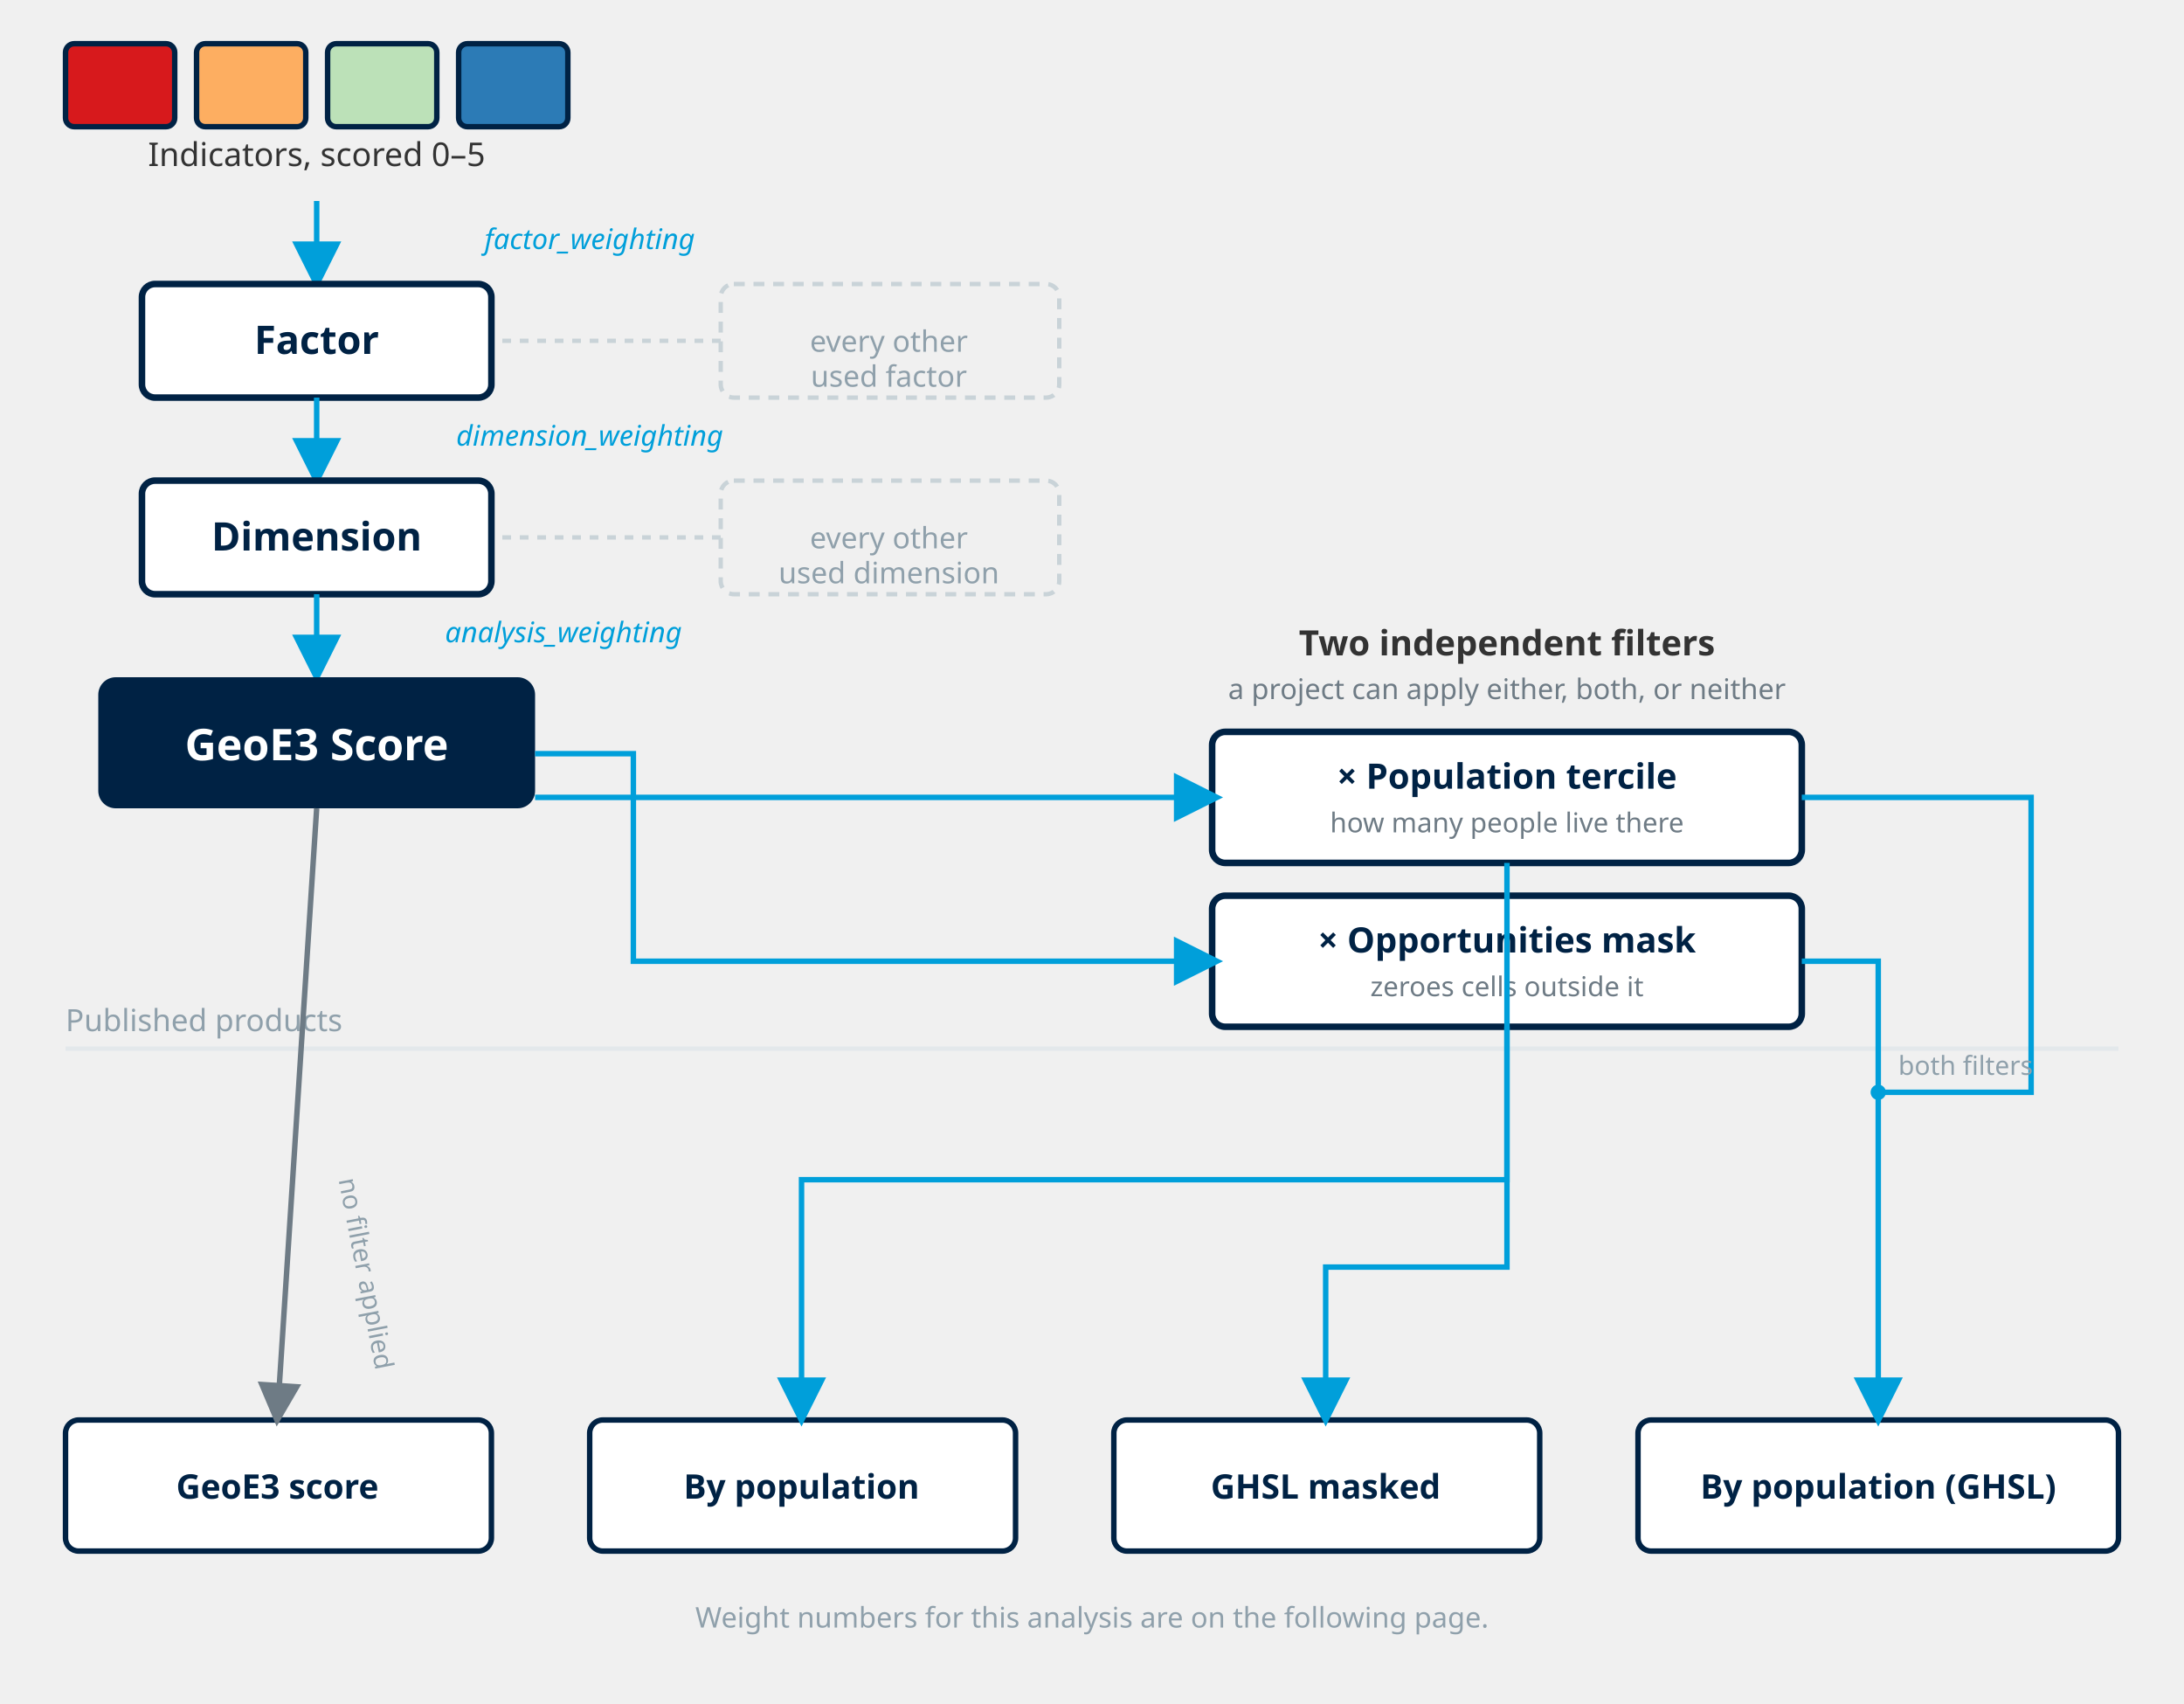
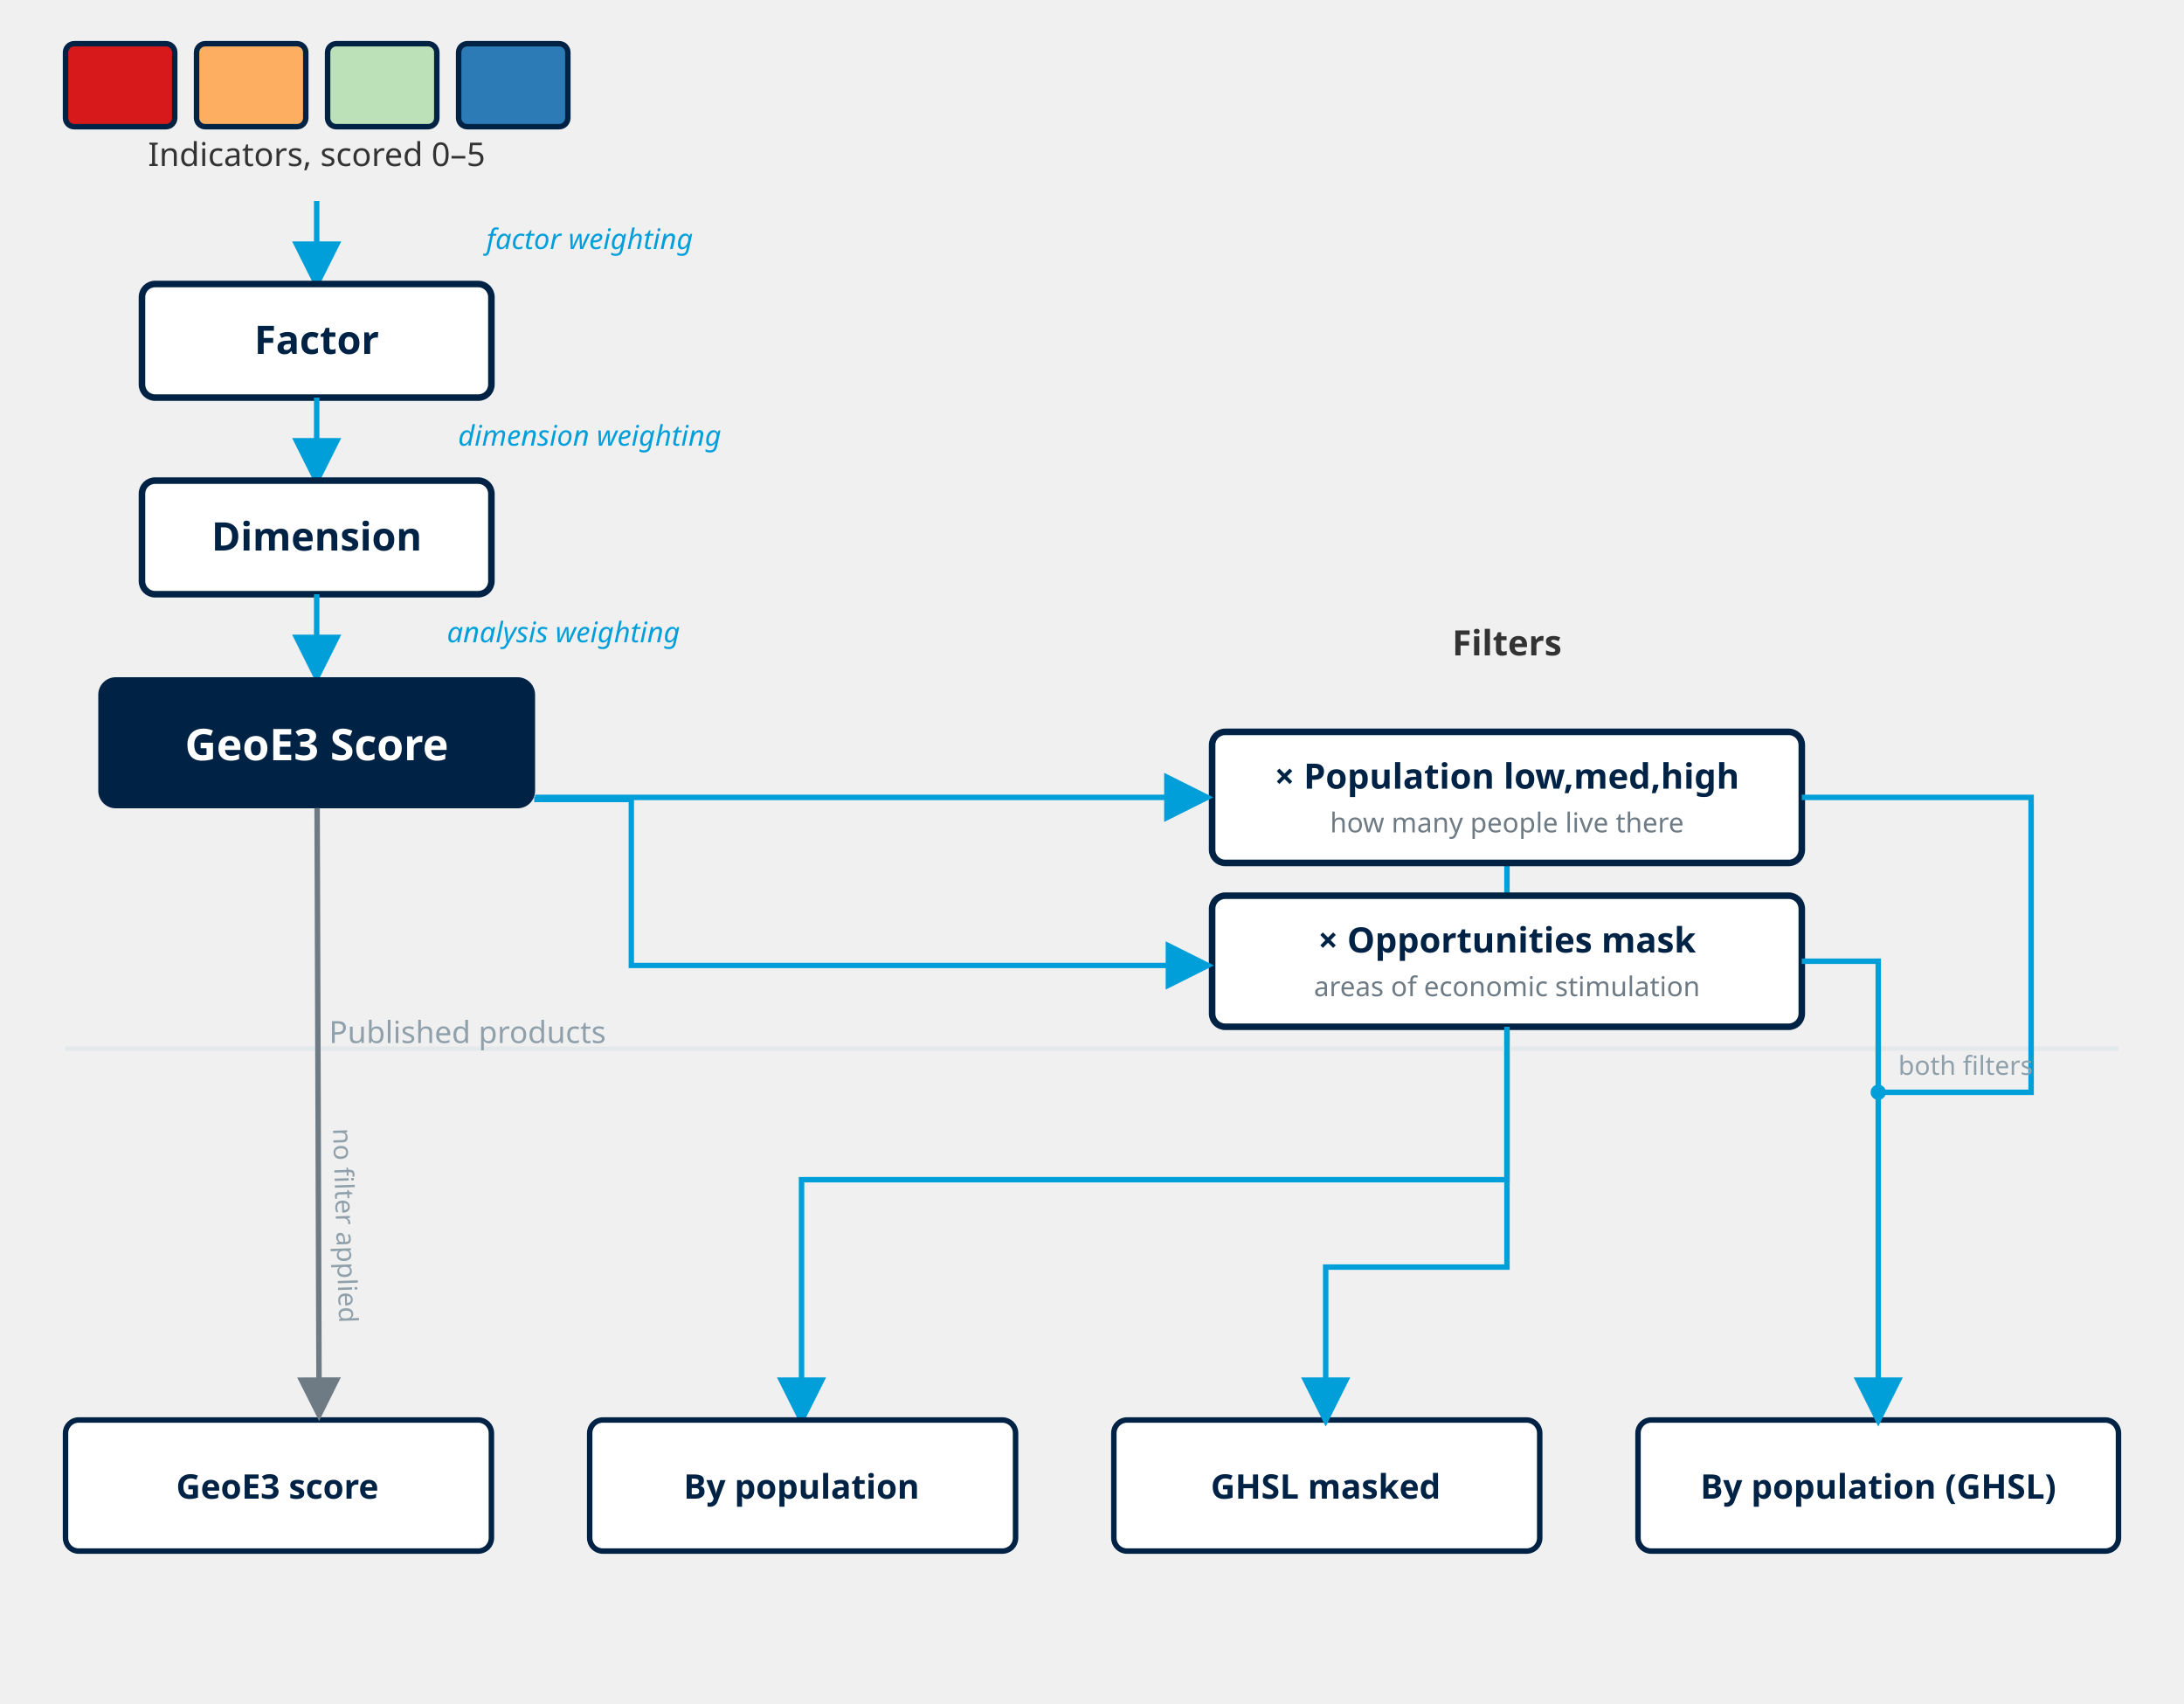
- <svg xmlns="http://www.w3.org/2000/svg" viewBox="0 0 1000 780">
-   <defs>
+ <svg xmlns="http://www.w3.org/2000/svg" viewBox="0 0 1000 780" version="1.1" id="svg33">
+   <path d="M690 395 L690 540 L367 540 L367 648" stroke="#009FDA" stroke-width="2.5" fill="none" marker-end="url(#pl_arrow)" id="path29" />
+   <defs id="defs2">
    <marker id="pl_arrow" markerWidth="9" markerHeight="9" refX="7" refY="4.5" orient="auto">
-       <path d="M0,0 L9,4.5 L0,9 Z" fill="#009FDA" />
+       <path d="M0,0 L9,4.5 L0,9 Z" fill="#009FDA" id="path1" />
    </marker>
    <marker id="pl_arrow_grey" markerWidth="8" markerHeight="8" refX="6" refY="4" orient="auto">
-       <path d="M0,0 L8,4 L0,8 Z" fill="#6E7B85" />
+       <path d="M0,0 L8,4 L0,8 Z" fill="#6E7B85" id="path2" />
    </marker>
  </defs>
-   <g stroke="#002244" stroke-width="2.5">
-     <rect x="30" y="20" width="50" height="38" rx="4" fill="#d7191c" />
-     <rect x="90" y="20" width="50" height="38" rx="4" fill="#fdae61" />
-     <rect x="150" y="20" width="50" height="38" rx="4" fill="#bce1b8" />
-     <rect x="210" y="20" width="50" height="38" rx="4" fill="#2c7bb6" />
+   <g stroke="#002244" stroke-width="2.5" id="g5">
+     <rect x="30" y="20" width="50" height="38" rx="4" fill="#d7191c" id="rect2" />
+     <rect x="90" y="20" width="50" height="38" rx="4" fill="#fdae61" id="rect3" />
+     <rect x="150" y="20" width="50" height="38" rx="4" fill="#bce1b8" id="rect4" />
+     <rect x="210" y="20" width="50" height="38" rx="4" fill="#2c7bb6" id="rect5" />
  </g>
-   <text x="145" y="76" font-family="sans-serif" font-size="15" fill="#333333" text-anchor="middle">Indicators, scored 0–5</text>
-   <path d="M145 92 L145 128" stroke="#009FDA" stroke-width="2.5" fill="none" marker-end="url(#pl_arrow)" />
-   <text x="270" y="114" font-family="sans-serif" font-size="13" font-style="italic" fill="#009FDA" text-anchor="middle">factor_weighting</text>
-   <rect x="65" y="130" width="160" height="52" rx="6" fill="#FFFFFF" stroke="#002244" stroke-width="3" />
-   <text x="145" y="162" font-family="sans-serif" font-size="18" font-weight="bold" fill="#002244" text-anchor="middle">Factor</text>
-   <path d="M145 182 L145 218" stroke="#009FDA" stroke-width="2.5" fill="none" marker-end="url(#pl_arrow)" />
-   <text x="270" y="204" font-family="sans-serif" font-size="13" font-style="italic" fill="#009FDA" text-anchor="middle">dimension_weighting</text>
-   <rect x="65" y="220" width="160" height="52" rx="6" fill="#FFFFFF" stroke="#002244" stroke-width="3" />
-   <text x="145" y="252" font-family="sans-serif" font-size="18" font-weight="bold" fill="#002244" text-anchor="middle">Dimension</text>
-   <path d="M145 272 L145 308" stroke="#009FDA" stroke-width="2.5" fill="none" marker-end="url(#pl_arrow)" />
-   <text x="258" y="294" font-family="sans-serif" font-size="13" font-style="italic" fill="#009FDA" text-anchor="middle">analysis_weighting</text>
-   <rect x="45" y="310" width="200" height="60" rx="8" fill="#002244" />
-   <text x="145" y="348" font-family="sans-serif" font-size="20" font-weight="bold" fill="#FFFFFF" text-anchor="middle">GeoE3 Score</text>
-   <rect x="330" y="130" width="155" height="52" rx="6" fill="none" stroke="#C9D3D8" stroke-width="2" stroke-dasharray="5,4" />
-   <text x="407" y="161" font-family="sans-serif" font-size="13.5" fill="#8FA0AB" text-anchor="middle">every other</text>
-   <text x="407" y="177" font-family="sans-serif" font-size="13.5" fill="#8FA0AB" text-anchor="middle">used factor</text>
-   <path d="M330 156 L229 156" stroke="#C9D3D8" stroke-width="2" fill="none" stroke-dasharray="4,4" />
-   <rect x="330" y="220" width="155" height="52" rx="6" fill="none" stroke="#C9D3D8" stroke-width="2" stroke-dasharray="5,4" />
-   <text x="407" y="251" font-family="sans-serif" font-size="13.5" fill="#8FA0AB" text-anchor="middle">every other</text>
-   <text x="407" y="267" font-family="sans-serif" font-size="13.5" fill="#8FA0AB" text-anchor="middle">used dimension</text>
-   <path d="M330 246 L229 246" stroke="#C9D3D8" stroke-width="2" fill="none" stroke-dasharray="4,4" />
-   <text x="690" y="300" font-family="sans-serif" font-size="16" font-weight="bold" fill="#333333" text-anchor="middle">Two independent filters</text>
-   <text x="690" y="320" font-family="sans-serif" font-size="13" fill="#6E7B85" text-anchor="middle">a project can apply either, both, or neither</text>
-   <rect x="555" y="335" width="270" height="60" rx="6" fill="#FFFFFF" stroke="#002244" stroke-width="3" />
-   <text x="690" y="361" font-family="sans-serif" font-size="16" font-weight="bold" fill="#002244" text-anchor="middle">× Population tercile</text>
-   <text x="690" y="381" font-family="sans-serif" font-size="12.5" fill="#6E7B85" text-anchor="middle">how many people live there</text>
-   <rect x="555" y="410" width="270" height="60" rx="6" fill="#FFFFFF" stroke="#002244" stroke-width="3" />
-   <text x="690" y="436" font-family="sans-serif" font-size="16" font-weight="bold" fill="#002244" text-anchor="middle">× Opportunities mask</text>
-   <text x="690" y="456" font-family="sans-serif" font-size="12.5" fill="#6E7B85" text-anchor="middle">zeroes cells outside it</text>
-   <path d="M245 365 L555 365" stroke="#009FDA" stroke-width="2.5" fill="none" marker-end="url(#pl_arrow)" />
-   <path d="M245 345 L290 345 L290 440 L555 440" stroke="#009FDA" stroke-width="2.5" fill="none" marker-end="url(#pl_arrow)" />
-   <line x1="30" y1="480" x2="970" y2="480" stroke="#E3E8EB" stroke-width="2" />
-   <text x="30" y="472" font-family="sans-serif" font-size="14" fill="#8FA0AB">Published products</text>
-   <g stroke="#002244" stroke-width="2.5" fill="#FFFFFF">
-     <rect x="30" y="650" width="195" height="60" rx="6" />
-     <rect x="270" y="650" width="195" height="60" rx="6" />
-     <rect x="510" y="650" width="195" height="60" rx="6" />
-     <rect x="750" y="650" width="220" height="60" rx="6" />
+   <text x="145" y="76" font-family="sans-serif" font-size="15" fill="#333333" text-anchor="middle" id="text5">Indicators, scored 0–5</text>
+   <path d="M145 92 L145 128" stroke="#009FDA" stroke-width="2.5" fill="none" marker-end="url(#pl_arrow)" id="path5" />
+   <text x="270" y="114" font-family="sans-serif" font-size="13px" font-style="italic" fill="#009fda" text-anchor="middle" id="text6">factor weighting</text>
+   <rect x="65" y="130" width="160" height="52" rx="6" fill="#FFFFFF" stroke="#002244" stroke-width="3" id="rect6" />
+   <text x="145" y="162" font-family="sans-serif" font-size="18" font-weight="bold" fill="#002244" text-anchor="middle" id="text7">Factor</text>
+   <path d="M145 182 L145 218" stroke="#009FDA" stroke-width="2.5" fill="none" marker-end="url(#pl_arrow)" id="path7" />
+   <text x="270" y="204" font-family="sans-serif" font-size="13px" font-style="italic" fill="#009fda" text-anchor="middle" id="text8">dimension weighting</text>
+   <rect x="65" y="220" width="160" height="52" rx="6" fill="#FFFFFF" stroke="#002244" stroke-width="3" id="rect8" />
+   <text x="145" y="252" font-family="sans-serif" font-size="18" font-weight="bold" fill="#002244" text-anchor="middle" id="text9">Dimension</text>
+   <path d="M145 272 L145 308" stroke="#009FDA" stroke-width="2.5" fill="none" marker-end="url(#pl_arrow)" id="path9" />
+   <text x="258" y="294" font-family="sans-serif" font-size="13px" font-style="italic" fill="#009fda" text-anchor="middle" id="text10">analysis weighting</text>
+   <rect x="45" y="310" width="200" height="60" rx="8" fill="#002244" id="rect10" />
+   <text x="145" y="348" font-family="sans-serif" font-size="20" font-weight="bold" fill="#FFFFFF" text-anchor="middle" id="text11">GeoE3 Score</text>
+   <text x="690" y="300" font-family="sans-serif" font-size="16px" font-weight="bold" fill="#333333" text-anchor="middle" id="text16">Filters</text>
+   <rect x="555" y="335" width="270" height="60" rx="6" fill="#FFFFFF" stroke="#002244" stroke-width="3" id="rect17" />
+   <text x="690" y="361" font-family="sans-serif" font-size="16px" font-weight="bold" fill="#002244" text-anchor="middle" id="text18">× Population low,med,high</text>
+   <text x="690" y="381" font-family="sans-serif" font-size="12.5" fill="#6E7B85" text-anchor="middle" id="text19">how many people live there</text>
+   <g id="g33">
+     <rect x="555" y="410" width="270" height="60" rx="6" stroke="#002244" stroke-width="3" id="rect19" fill="#FFFFFF" />
+     <text x="690" y="436" font-family="sans-serif" font-size="16" font-weight="bold" text-anchor="middle" id="text20" fill="#002244">× Opportunities mask</text>
+     <text x="690" y="456" font-family="sans-serif" font-size="12.5px" text-anchor="middle" id="text21" fill="#6e7b85">areas of economic stimulation</text>
  </g>
-   <text x="127" y="686" font-family="sans-serif" font-size="15.5" font-weight="bold" fill="#002244" text-anchor="middle">GeoE3 score</text>
-   <text x="367" y="686" font-family="sans-serif" font-size="15.5" font-weight="bold" fill="#002244" text-anchor="middle">By population</text>
-   <text x="607" y="686" font-family="sans-serif" font-size="15.5" font-weight="bold" fill="#002244" text-anchor="middle">GHSL masked</text>
-   <text x="860" y="686" font-family="sans-serif" font-size="15.5" font-weight="bold" fill="#002244" text-anchor="middle">By population (GHSL)</text>
-   <path d="M145 370 L127 648" stroke="#6E7B85" stroke-width="2.5" fill="none" marker-end="url(#pl_arrow_grey)" />
-   <text x="155" y="540" font-family="sans-serif" font-size="12" fill="#8FA0AB" text-anchor="start" transform="rotate(79 155 540)">no filter applied</text>
-   <path d="M690 395 L690 540 L367 540 L367 648" stroke="#009FDA" stroke-width="2.5" fill="none" marker-end="url(#pl_arrow)" />
-   <path d="M690 470 L690 580 L607 580 L607 648" stroke="#009FDA" stroke-width="2.5" fill="none" marker-end="url(#pl_arrow)" />
-   <path d="M825 365 L930 365 L930 500 L860 500" stroke="#009FDA" stroke-width="2.5" fill="none" />
-   <path d="M825 440 L860 440 L860 648" stroke="#009FDA" stroke-width="2.5" fill="none" marker-end="url(#pl_arrow)" />
-   <circle cx="860" cy="500" r="3.5" fill="#009FDA" />
-   <text x="900" y="492" font-family="sans-serif" font-size="12" fill="#8FA0AB" text-anchor="middle">both filters</text>
-   <text x="500" y="745" font-family="sans-serif" font-size="13" fill="#8FA0AB" text-anchor="middle">Weight numbers for this analysis are on the following page.</text>
+   <path d="M 245,365 H 550.536" stroke="#009fda" stroke-width="2.5" fill="none" marker-end="url(#pl_arrow)" id="path21" />
+   <path d="m 244.6,365.97 h 44.466 v 75.965 h 261.856" stroke="#009fda" stroke-width="2.457" fill="none" marker-end="url(#pl_arrow)" id="path22" />
+   <line x1="30" y1="480" x2="970" y2="480" stroke="#E3E8EB" stroke-width="2" id="line22" />
+   <text x="150.65" y="477.443" font-family="sans-serif" font-size="14px" fill="#8fa0ab" id="text22">Published products</text>
+   <g stroke="#002244" stroke-width="2.5" fill="#FFFFFF" id="g25">
+     <rect x="30" y="650" width="195" height="60" rx="6" id="rect22" />
+     <rect x="270" y="650" width="195" height="60" rx="6" id="rect23" />
+     <rect x="510" y="650" width="195" height="60" rx="6" id="rect24" />
+     <rect x="750" y="650" width="220" height="60" rx="6" id="rect25" />
+   </g>
+   <text x="127" y="686" font-family="sans-serif" font-size="15.5" font-weight="bold" fill="#002244" text-anchor="middle" id="text25">GeoE3 score</text>
+   <text x="367" y="686" font-family="sans-serif" font-size="15.5" font-weight="bold" fill="#002244" text-anchor="middle" id="text26">By population</text>
+   <text x="607" y="686" font-family="sans-serif" font-size="15.5" font-weight="bold" fill="#002244" text-anchor="middle" id="text27">GHSL masked</text>
+   <text x="860" y="686" font-family="sans-serif" font-size="15.5" font-weight="bold" fill="#002244" text-anchor="middle" id="text28">By population (GHSL)</text>
+   <path d="m 145.201,369.888 0.904,275.609" stroke="#6e7b85" stroke-width="2.5" fill="none" marker-end="url(#pl_arrow_grey)" id="path28" />
+   <text x="521.154" y="-136.053" font-family="sans-serif" font-size="12px" fill="#8fa0ab" text-anchor="start" transform="rotate(88.18576)" id="text29">no filter applied</text>
+   <path d="M690 470 L690 580 L607 580 L607 648" stroke="#009FDA" stroke-width="2.5" fill="none" marker-end="url(#pl_arrow)" id="path30" />
+   <path d="M825 365 L930 365 L930 500 L860 500" stroke="#009FDA" stroke-width="2.5" fill="none" id="path31" />
+   <path d="M825 440 L860 440 L860 648" stroke="#009FDA" stroke-width="2.5" fill="none" marker-end="url(#pl_arrow)" id="path32" />
+   <circle cx="860" cy="500" r="3.5" fill="#009FDA" id="circle32" />
+   <text x="900" y="492" font-family="sans-serif" font-size="12" fill="#8FA0AB" text-anchor="middle" id="text32">both filters</text>
</svg>
